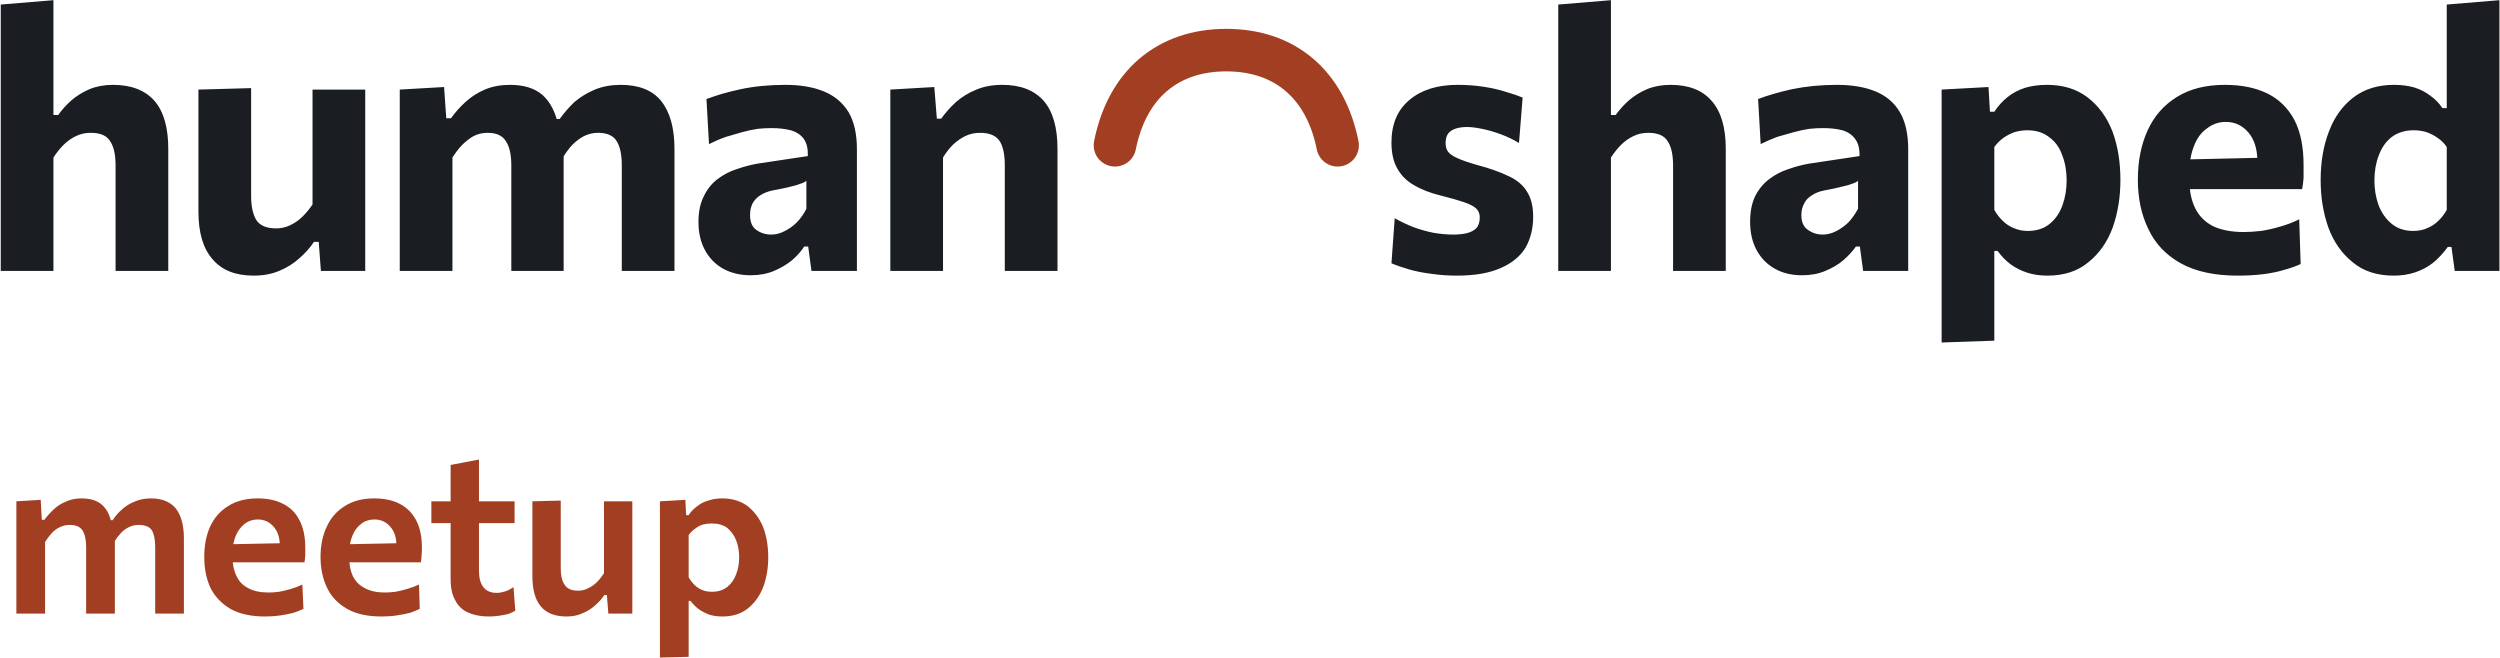
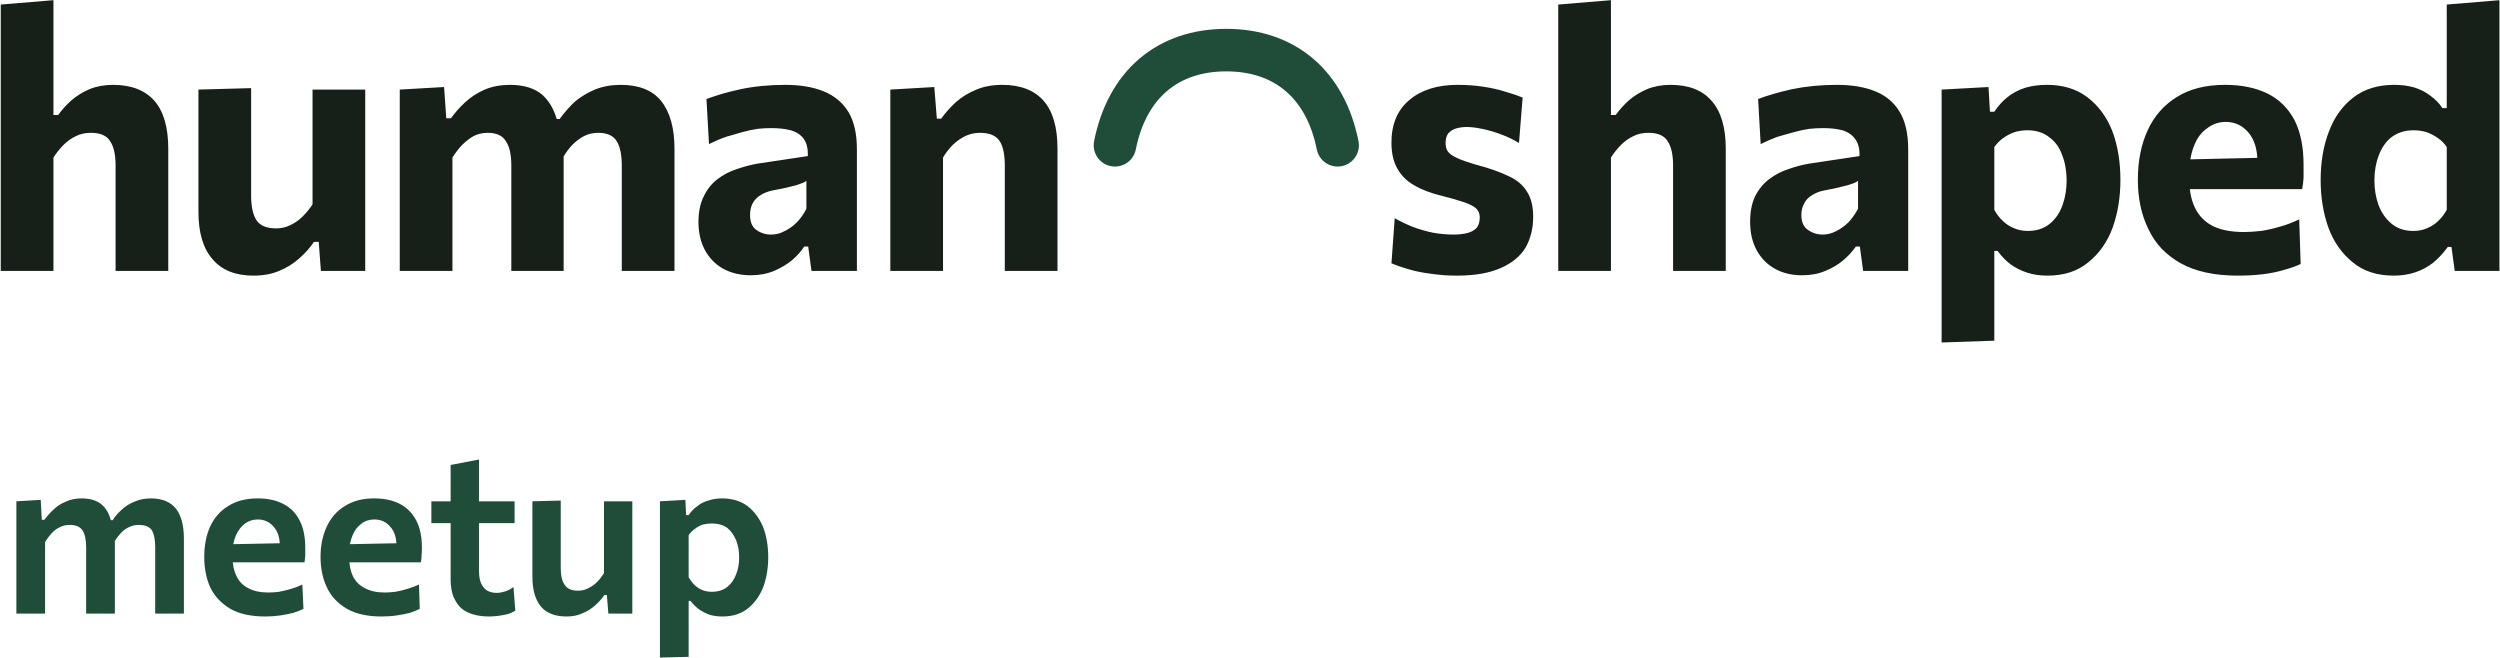
<svg xmlns="http://www.w3.org/2000/svg" width="688" height="181" viewBox="0 0 687.55 180.99" role="img" aria-label="Human-Shaped Meetup">
  <g transform="translate(-6.30 -25.45)">
-     <path fill="#1A1D21" d="M6.3 100Q6.3 94.6 6.3 89.6Q6.3 84.6 6.3 78.4V50.6Q6.3 44.5 6.3 38.6Q6.3 32.6 6.3 26.7L20.8 25.5Q20.8 31.3 20.8 37.5Q20.8 43.8 20.8 50.6V57.1H22.1Q23.6 55 25.7 53.1Q27.9 51.2 30.7 50Q33.6 48.8 37.2 48.8Q44.7 48.8 48.6 53.2Q52.4 57.6 52.4 66.4Q52.4 69.8 52.4 72.5Q52.4 75.3 52.4 78.4Q52.4 84.5 52.4 89.5Q52.4 94.6 52.4 100H37.9Q37.9 94.6 37.9 89.6Q37.9 84.7 37.9 79.2V71Q37.9 66.5 36.4 64.3Q35 62 31.1 62Q28.8 62 27 62.9Q25.1 63.8 23.6 65.3Q22.1 66.8 20.8 68.8V79.2Q20.8 84.8 20.8 89.7Q20.8 94.6 20.8 100ZM75.9 101.3Q68.4 101.3 64.6 96.8Q60.7 92.4 60.7 83.7Q60.7 80.3 60.7 77.8Q60.7 75.4 60.7 72.8Q60.7 67.8 60.7 64.1Q60.7 60.3 60.7 57Q60.7 53.7 60.7 50.1L75.2 49.7Q75.2 55 75.2 60.2Q75.2 65.4 75.2 71V79.3Q75.2 83.8 76.7 86.1Q78.2 88.3 82.1 88.3Q84.2 88.3 86 87.4Q87.9 86.5 89.4 85Q90.9 83.5 92.1 81.7V71Q92.1 65.4 92.1 60.4Q92.1 55.4 92.1 50.1H106.6Q106.6 55.4 106.6 60.6Q106.6 65.8 106.6 72.8V78.4Q106.6 84.6 106.6 89.6Q106.6 94.6 106.6 100H94.4L93.8 92H92.5Q90.9 94.4 88.5 96.5Q86.1 98.7 82.9 100Q79.8 101.3 75.9 101.3ZM116.1 100Q116.1 94.6 116.1 89.6Q116.1 84.6 116.1 78.4V73.4Q116.1 67.7 116.1 61.9Q116.1 56 116.1 50.1L128.3 49.4L128.9 58H130.2Q131.9 55.6 134.2 53.5Q136.5 51.4 139.5 50.1Q142.6 48.8 146.4 48.8Q152.2 48.8 155.4 51.6Q158.6 54.5 159.7 59.9L160.6 60.1Q160.9 61.5 161.1 63.1Q161.2 64.7 161.2 66.4Q161.2 69.8 161.2 72.5Q161.2 75.3 161.2 78.4Q161.2 84.5 161.2 89.5Q161.2 94.6 161.2 100H146.8Q146.8 94.6 146.8 89.6Q146.8 84.7 146.8 79.2V71Q146.8 66.5 145.3 64.3Q143.9 62 140.3 62Q138.2 62 136.4 62.9Q134.7 63.9 133.2 65.4Q131.8 66.9 130.6 68.8V79.2Q130.6 84.8 130.6 89.7Q130.6 94.6 130.6 100ZM177.2 100Q177.2 94.6 177.2 89.6Q177.2 84.7 177.2 79.2V71Q177.2 66.5 175.8 64.3Q174.4 62 170.7 62Q168.6 62 166.8 62.9Q165.1 63.8 163.6 65.3Q162.2 66.8 161 68.8L158.9 58.2H160.1Q161.9 55.7 164.2 53.5Q166.7 51.4 169.8 50.1Q173 48.8 176.9 48.8Q184.4 48.8 188 53.2Q191.7 57.8 191.7 66.4Q191.7 69.8 191.7 72.5Q191.7 75.3 191.7 78.4Q191.7 84.5 191.7 89.5Q191.7 94.6 191.7 100ZM212.7 101.2Q208.4 101.2 205.1 99.4Q201.9 97.6 200.1 94.3Q198.3 91 198.3 86.5Q198.3 82.3 199.8 79.4Q201.2 76.5 203.6 74.7Q206 72.9 208.8 72Q211.7 71 214.4 70.5L228.4 68.4Q228.5 65.4 227.3 63.7Q226.1 62 223.7 61.3Q221.4 60.7 218.3 60.7Q216.6 60.7 214.6 60.9Q212.6 61.2 210.4 61.8Q208.2 62.4 205.9 63.1Q203.6 63.9 201.2 65.1L200.5 52.7Q202.4 52 204.7 51.3Q207.1 50.6 209.9 50Q212.7 49.4 215.8 49.1Q218.9 48.8 222.2 48.8Q228.4 48.8 232.8 50.6Q237.2 52.4 239.6 56.3Q241.9 60.2 241.9 66.5Q241.9 69 241.9 72.5Q241.9 76 241.9 78.8V83.8Q241.9 87.5 241.9 91.5Q241.9 95.5 241.9 100H229.4L228.5 93.3H227.4Q226.1 95.3 224 97.1Q221.9 98.8 219.1 100Q216.2 101.2 212.7 101.2ZM218.3 90Q220.2 90 221.9 89.1Q223.8 88.2 225.3 86.7Q226.9 85.1 228 82.9V75.2Q227.4 75.7 226.4 76Q225.5 76.4 223.7 76.8Q221.8 77.3 218.5 77.9Q216.7 78.3 215.3 79.2Q214 80 213.2 81.4Q212.5 82.8 212.5 84.6Q212.5 87.5 214.2 88.7Q216 90 218.3 90ZM251.1 100Q251.1 94.6 251.1 89.6Q251.1 84.6 251.1 78.4V73.4Q251.1 67.7 251.1 61.9Q251.1 56 251.1 50.1L263.2 49.4L263.9 58.1H265.1Q266.8 55.7 269.2 53.5Q271.6 51.4 274.8 50.1Q277.9 48.8 281.9 48.8Q289.4 48.8 293.3 53.2Q297.1 57.6 297.1 66.4Q297.1 69.8 297.1 72.5Q297.1 75.3 297.1 78.4Q297.1 84.5 297.1 89.5Q297.1 94.6 297.1 100H282.6Q282.6 94.6 282.6 89.6Q282.6 84.7 282.6 79.2V71Q282.6 66.5 281.2 64.3Q279.7 62 275.8 62Q273.6 62 271.7 62.9Q269.9 63.8 268.3 65.3Q266.8 66.8 265.6 68.8V79.2Q265.6 84.8 265.6 89.7Q265.6 94.6 265.6 100ZM407 101.3Q403.4 101.3 400 100.8Q396.7 100.4 393.9 99.6Q391.1 98.8 389 97.9L389.9 85.5Q392.2 86.8 394.9 87.9Q397.6 88.9 400.5 89.5Q403.4 90 406.1 90Q408.1 90 409.8 89.6Q411.4 89.2 412.4 88.2Q413.3 87.2 413.3 85.2Q413.3 83.8 412.3 82.8Q411.3 81.9 409 81.1Q406.7 80.3 402.7 79.3Q398.2 78.2 395.2 76.4Q392.2 74.7 390.6 71.8Q389 69 389 64.7Q389 57.1 393.9 53Q398.8 48.8 407.2 48.8Q410.9 48.8 414.2 49.3Q417.6 49.8 420.4 50.7Q423.2 51.5 425.1 52.3L424.1 64.8Q421.8 63.4 419.1 62.4Q416.4 61.4 413.9 60.9Q411.4 60.4 409.8 60.4Q408.1 60.4 406.8 60.8Q405.4 61.2 404.6 62.2Q403.9 63.2 403.9 64.8Q403.9 66.2 404.5 67.1Q405.2 68.1 407 68.9Q408.9 69.8 412.4 70.8Q417.7 72.2 421.2 73.9Q424.7 75.5 426.3 78.2Q428 80.8 428 85.1Q428 89.9 425.9 93.6Q423.7 97.2 419.1 99.2Q414.4 101.3 407 101.3ZM434.9 100Q434.9 94.6 434.9 89.6Q434.9 84.6 434.9 78.4V50.6Q434.9 44.5 434.9 38.6Q434.9 32.6 434.9 26.7L449.4 25.5Q449.4 31.3 449.4 37.5Q449.4 43.8 449.4 50.6V57.1H450.7Q452.2 55 454.3 53.1Q456.5 51.2 459.3 50Q462.2 48.8 465.8 48.8Q473.3 48.8 477.1 53.2Q481 57.6 481 66.4Q481 69.8 481 72.5Q481 75.3 481 78.4Q481 84.5 481 89.5Q481 94.6 481 100H466.5Q466.5 94.6 466.5 89.6Q466.5 84.7 466.5 79.2V71Q466.5 66.5 465 64.3Q463.6 62 459.7 62Q457.4 62 455.6 62.9Q453.7 63.8 452.2 65.3Q450.7 66.8 449.4 68.8V79.2Q449.4 84.8 449.4 89.7Q449.4 94.6 449.4 100ZM502 101.2Q497.7 101.2 494.5 99.4Q491.3 97.6 489.5 94.3Q487.7 91 487.7 86.5Q487.7 82.3 489.1 79.4Q490.6 76.5 493 74.7Q495.4 72.9 498.2 72Q501 71 503.8 70.5L517.8 68.4Q517.9 65.4 516.6 63.7Q515.4 62 513.1 61.3Q510.8 60.7 507.7 60.7Q506 60.7 504 60.9Q502 61.2 499.8 61.8Q497.6 62.4 495.2 63.1Q493 63.9 490.6 65.1L489.9 52.7Q491.7 52 494.1 51.3Q496.5 50.6 499.2 50Q502.1 49.4 505.2 49.1Q508.3 48.8 511.6 48.8Q517.8 48.8 522.2 50.6Q526.6 52.4 528.9 56.3Q531.2 60.2 531.2 66.5Q531.2 69 531.2 72.5Q531.2 76 531.2 78.8V83.8Q531.2 87.5 531.2 91.5Q531.2 95.5 531.2 100H518.8L517.9 93.3H516.8Q515.4 95.3 513.3 97.1Q511.3 98.8 508.4 100Q505.6 101.2 502 101.2ZM507.7 90Q509.5 90 511.3 89.1Q513.1 88.2 514.7 86.7Q516.2 85.1 517.4 82.9V75.2Q516.8 75.7 515.8 76Q514.9 76.4 513 76.8Q511.2 77.3 507.9 77.9Q506 78.3 504.7 79.2Q503.3 80 502.6 81.4Q501.8 82.8 501.8 84.6Q501.8 87.5 503.6 88.7Q505.4 90 507.7 90ZM540.4 119.7Q540.4 114.2 540.4 109Q540.4 103.8 540.4 97.6V73.4Q540.4 67.7 540.4 61.9Q540.4 56 540.4 50.1L553.3 49.4L553.7 56.2H554.9Q556.4 53.9 558.5 52.2Q560.6 50.5 563.4 49.6Q566.1 48.8 569.4 48.8Q576 48.8 580.5 52.2Q585.1 55.7 587.4 61.6Q589.6 67.5 589.6 75Q589.6 82 587.5 88Q585.3 94 580.8 97.6Q576.4 101.3 569.5 101.3Q566.5 101.3 564 100.5Q561.5 99.7 559.4 98.2Q557.4 96.7 555.8 94.5H554.9V98.3Q554.9 104 554.9 108.9Q554.9 113.8 554.9 119.2ZM564.1 89Q567.8 89 570.2 87Q572.6 85 573.7 81.8Q574.8 78.7 574.8 75.1Q574.8 71.3 573.6 68.2Q572.5 65 570 63.2Q567.6 61.3 564 61.3Q562.2 61.3 560.5 61.8Q558.8 62.4 557.4 63.4Q556 64.4 554.9 65.9V83.2Q555.9 85 557.2 86.2Q558.5 87.5 560.2 88.2Q562 89 564.1 89ZM621.9 101.3Q612.3 101.3 606.2 97.9Q600.1 94.5 597.3 88.5Q594.4 82.6 594.4 74.9Q594.4 67.2 597.1 61.3Q599.8 55.4 605.2 52.1Q610.5 48.8 618.4 48.8Q625.2 48.8 630.1 51.2Q634.9 53.6 637.5 58.5Q640 63.4 640 70.8Q640 72.8 640 74.4Q639.9 76 639.6 77.5L627.1 72.7Q627.2 72 627.3 71.3Q627.3 70.6 627.3 70Q627.3 64.9 624.9 62Q622.4 59 618.6 59Q615.7 59 613.4 60.8Q611.1 62.4 609.9 65.5Q608.6 68.6 608.6 72.8V75.2Q608.6 79.6 610.2 82.8Q611.8 86 615.1 87.7Q618.5 89.3 623.6 89.3Q625.6 89.3 628.3 89Q630.9 88.6 633.6 87.8Q636.4 87 638.8 85.8L639.2 98.1Q637.3 99 634.7 99.7Q632.1 100.5 628.9 100.9Q625.7 101.3 621.9 101.3ZM600 77.5V69.5L631.1 68.8L639.6 71.4V77.5ZM664.8 101.3Q657.9 101.3 653.5 97.6Q649 94 646.8 88Q644.7 82 644.7 75Q644.7 67.5 647 61.6Q649.2 55.7 653.8 52.2Q658.3 48.8 664.9 48.8Q667.9 48.8 670.4 49.5Q673 50.3 674.9 51.8Q676.9 53.2 678.2 55.2H679.4V50.6Q679.4 44.5 679.4 38.6Q679.4 32.7 679.4 26.7L693.9 25.5Q693.9 31.3 693.9 37.6Q693.9 43.8 693.9 50.6V78.4Q693.9 84.6 693.9 89.6Q693.9 94.6 693.9 100H681.6L680.7 93.4H679.7Q677.8 96 675.6 97.8Q673.4 99.5 670.7 100.4Q668 101.3 664.8 101.3ZM670.2 89Q672.4 89 674.1 88.2Q675.8 87.5 677.1 86.2Q678.4 85 679.4 83.2V65.9Q678.4 64.4 676.9 63.4Q675.5 62.4 673.8 61.8Q672.1 61.3 670.3 61.3Q666.7 61.3 664.2 63.2Q661.9 65 660.7 68.2Q659.5 71.3 659.5 75.1Q659.5 78.7 660.6 81.8Q661.8 85 664.2 87Q666.6 89 670.2 89Z" />
-     <path fill="none" stroke="#A23F22" stroke-width="11.70" stroke-linecap="round" d="M312.91 65.43C316.25 48.71 327.39 39.24 343.55 39.24S370.85 48.71 374.19 65.43" />
-     <path fill="#A23F22" d="M10.6 194.3Q10.6 190.9 10.6 187.8Q10.6 184.7 10.6 180.8V177.7Q10.6 174.2 10.6 170.6Q10.6 167 10.6 163.4L17.3 163L17.6 168.5H18.3Q19.4 167 20.8 165.7Q22.2 164.3 24.2 163.5Q26.1 162.6 28.5 162.6Q32.2 162.6 34.2 164.4Q36.2 166.2 36.8 169.6L37.3 169.8Q37.5 170.6 37.6 171.6Q37.7 172.5 37.7 173.6Q37.7 175.6 37.7 177.3Q37.7 179 37.7 180.8Q37.7 184.6 37.7 187.8Q37.7 190.9 37.7 194.3H29.8Q29.8 190.9 29.8 187.8Q29.8 184.7 29.8 181.2V176Q29.8 173 28.8 171.4Q27.8 169.9 25.3 169.9Q23.8 169.9 22.6 170.5Q21.3 171.1 20.3 172.2Q19.3 173.3 18.5 174.6V181.2Q18.5 184.8 18.5 187.9Q18.5 190.9 18.5 194.3ZM48.8 194.3Q48.8 190.9 48.8 187.8Q48.8 184.7 48.8 181.2V176Q48.8 173 47.9 171.4Q46.9 169.9 44.3 169.9Q42.8 169.9 41.6 170.5Q40.3 171.1 39.3 172.2Q38.3 173.3 37.5 174.6L36.3 168.6H37.1Q38.1 167 39.6 165.7Q41.1 164.3 43.1 163.5Q45.1 162.6 47.6 162.6Q52.2 162.6 54.5 165.4Q56.7 168.3 56.7 173.6Q56.7 175.6 56.7 177.3Q56.7 179 56.7 180.8Q56.7 184.6 56.7 187.8Q56.7 190.9 56.7 194.3ZM79.1 195.1Q73.2 195.1 69.5 193Q65.8 190.8 64 187.2Q62.3 183.5 62.3 178.7Q62.3 174 63.9 170.4Q65.6 166.7 68.9 164.7Q72.2 162.6 77 162.6Q81.1 162.6 84 164.1Q87 165.6 88.5 168.6Q90.1 171.6 90.1 176.2Q90.1 177.4 90.1 178.3Q90 179.3 89.9 180.2L83 177.5Q83.1 177 83.1 176.6Q83.1 176.1 83.1 175.7Q83.1 172.3 81.4 170.4Q79.7 168.4 77 168.4Q75 168.4 73.4 169.6Q71.9 170.8 71 172.8Q70.1 174.9 70.1 177.6V178.9Q70.1 181.9 71.2 184Q72.2 186.2 74.4 187.3Q76.6 188.5 80 188.5Q81.3 188.5 82.9 188.3Q84.5 188 86.2 187.5Q87.9 187 89.3 186.3L89.6 193Q88.4 193.6 86.8 194.1Q85.2 194.5 83.3 194.8Q81.3 195.1 79.1 195.1ZM65.4 180.2V175.3L85.2 174.9L89.9 176.7V180.2ZM111.1 195.1Q105.3 195.1 101.6 193Q97.8 190.8 96.1 187.2Q94.3 183.5 94.3 178.7Q94.3 174 96 170.4Q97.7 166.7 101 164.7Q104.3 162.6 109 162.6Q113.2 162.6 116.1 164.1Q119 165.6 120.6 168.6Q122.2 171.6 122.2 176.2Q122.2 177.4 122.1 178.3Q122.1 179.3 121.9 180.2L115.1 177.5Q115.1 177 115.2 176.6Q115.2 176.1 115.2 175.7Q115.2 172.3 113.5 170.4Q111.8 168.4 109.1 168.4Q107 168.4 105.5 169.6Q103.9 170.8 103.1 172.8Q102.2 174.9 102.2 177.6V178.9Q102.2 181.9 103.2 184Q104.3 186.2 106.5 187.3Q108.7 188.5 112 188.5Q113.3 188.5 114.9 188.3Q116.6 188 118.2 187.5Q119.9 187 121.4 186.3L121.6 193Q120.4 193.6 118.9 194.1Q117.3 194.5 115.3 194.8Q113.4 195.1 111.1 195.1ZM97.4 180.2V175.3L117.3 174.9L121.9 176.7V180.2ZM140.6 195.1Q137.3 195.1 134.9 194Q132.6 193 131.4 190.7Q130.1 188.5 130.1 184.8Q130.1 182.6 130.1 180.3Q130.1 178 130.1 175.6Q130.1 173.2 130.1 170.7Q130.1 168.2 130.1 165.5Q130.1 162.1 130.1 159.2Q130.1 156.4 130.1 153.4L137.9 151.9Q137.9 154.3 137.9 156.4Q137.9 158.5 137.9 160.7Q137.9 162.8 137.9 165.5V182.5Q137.9 185.5 139.1 187Q140.3 188.6 142.8 188.6Q143.8 188.6 145.1 188.2Q146.3 187.8 147.4 187L147.9 193.5Q147.1 194 146 194.4Q144.8 194.7 143.4 194.9Q142 195.1 140.6 195.1ZM124.8 169.4V163.4H147.7V169.4Q144.7 169.4 141.7 169.4Q138.7 169.4 135.9 169.4H132.4ZM162 195.1Q157.2 195.1 154.9 192.3Q152.6 189.5 152.6 184.1Q152.6 182 152.6 180.5Q152.6 179 152.6 177.4Q152.6 174.5 152.6 172.1Q152.6 169.8 152.6 167.7Q152.6 165.6 152.6 163.4L160.4 163.2Q160.4 166.5 160.4 169.7Q160.4 173 160.4 176.5V181.8Q160.4 184.9 161.5 186.4Q162.5 188 165.2 188Q166.7 188 168 187.3Q169.3 186.7 170.4 185.6Q171.4 184.6 172.3 183.2V176.5Q172.3 173 172.3 169.8Q172.3 166.7 172.3 163.4H180.1Q180.1 166.7 180.1 170Q180.1 173.2 180.1 177.4V180.8Q180.1 184.7 180.1 187.8Q180.1 190.9 180.1 194.3H173.5L173.1 189.2H172.4Q171.4 190.7 169.9 192Q168.4 193.4 166.4 194.2Q164.5 195.1 162 195.1ZM187.7 206.4Q187.7 203.1 187.7 199.8Q187.7 196.6 187.7 192.7V177.7Q187.7 174.2 187.7 170.6Q187.7 167 187.7 163.4L194.7 163L194.9 167.2H195.6Q196.5 165.8 197.9 164.8Q199.2 163.7 201 163.2Q202.7 162.6 204.8 162.6Q208.9 162.6 211.8 164.7Q214.6 166.9 216.1 170.5Q217.5 174.2 217.5 178.8Q217.5 183.1 216.2 186.8Q214.8 190.5 212 192.8Q209.2 195.1 204.9 195.1Q202.9 195.1 201.3 194.6Q199.7 194 198.4 193.1Q197.1 192.1 196.1 190.8H195.6V193.1Q195.6 196.7 195.6 199.8Q195.6 202.8 195.6 206.2ZM202 188.3Q204.6 188.3 206.3 186.9Q207.9 185.6 208.7 183.4Q209.5 181.3 209.5 178.9Q209.5 176.3 208.7 174.2Q207.8 172 206.2 170.7Q204.5 169.5 202 169.5Q200.7 169.5 199.5 169.8Q198.3 170.2 197.3 171Q196.3 171.7 195.6 172.7V184.3Q196.3 185.5 197.2 186.4Q198.1 187.3 199.3 187.8Q200.5 188.3 202 188.3Z" />
+     <path fill="#162019" d="M6.3 100Q6.3 94.6 6.3 89.6Q6.3 84.6 6.3 78.4V50.6Q6.3 44.5 6.3 38.6Q6.3 32.6 6.3 26.7L20.8 25.5Q20.8 31.3 20.8 37.5Q20.8 43.8 20.8 50.6V57.1H22.1Q23.6 55 25.7 53.1Q27.9 51.2 30.7 50Q33.6 48.8 37.2 48.8Q44.7 48.8 48.6 53.2Q52.4 57.6 52.4 66.4Q52.4 69.8 52.4 72.5Q52.4 75.3 52.4 78.4Q52.4 84.5 52.4 89.5Q52.4 94.6 52.4 100H37.9Q37.9 94.6 37.9 89.6Q37.9 84.7 37.9 79.2V71Q37.9 66.5 36.4 64.3Q35 62 31.1 62Q28.8 62 27 62.9Q25.1 63.8 23.6 65.3Q22.1 66.8 20.8 68.8V79.2Q20.8 84.8 20.8 89.7Q20.8 94.6 20.8 100ZM75.9 101.3Q68.4 101.3 64.6 96.8Q60.7 92.4 60.7 83.7Q60.7 80.3 60.7 77.8Q60.7 75.4 60.7 72.8Q60.7 67.8 60.7 64.1Q60.7 60.3 60.7 57Q60.7 53.7 60.7 50.1L75.2 49.7Q75.2 55 75.2 60.2Q75.2 65.4 75.2 71V79.3Q75.2 83.8 76.7 86.1Q78.2 88.3 82.1 88.3Q84.2 88.3 86 87.4Q87.9 86.5 89.4 85Q90.9 83.5 92.1 81.7V71Q92.1 65.4 92.1 60.4Q92.1 55.4 92.1 50.1H106.6Q106.6 55.4 106.6 60.6Q106.6 65.8 106.6 72.8V78.4Q106.6 84.6 106.6 89.6Q106.6 94.6 106.6 100H94.4L93.8 92H92.5Q90.9 94.4 88.5 96.5Q86.1 98.7 82.9 100Q79.8 101.3 75.9 101.3ZM116.1 100Q116.1 94.6 116.1 89.6Q116.1 84.6 116.1 78.4V73.4Q116.1 67.7 116.1 61.9Q116.1 56 116.1 50.1L128.3 49.4L128.9 58H130.2Q131.9 55.6 134.2 53.5Q136.5 51.4 139.5 50.1Q142.6 48.8 146.4 48.8Q152.2 48.8 155.4 51.6Q158.6 54.5 159.7 59.9L160.6 60.1Q160.9 61.5 161.1 63.1Q161.2 64.7 161.2 66.4Q161.2 69.8 161.2 72.5Q161.2 75.3 161.2 78.4Q161.2 84.5 161.2 89.5Q161.2 94.6 161.2 100H146.8Q146.8 94.6 146.8 89.6Q146.8 84.7 146.8 79.2V71Q146.8 66.5 145.3 64.3Q143.9 62 140.3 62Q138.2 62 136.4 62.9Q134.7 63.9 133.2 65.4Q131.8 66.9 130.6 68.8V79.2Q130.6 84.8 130.6 89.7Q130.6 94.6 130.6 100ZM177.2 100Q177.2 94.6 177.2 89.6Q177.2 84.7 177.2 79.2V71Q177.2 66.5 175.8 64.3Q174.4 62 170.7 62Q168.6 62 166.8 62.9Q165.1 63.8 163.6 65.3Q162.2 66.8 161 68.8L158.9 58.2H160.1Q161.9 55.7 164.2 53.5Q166.7 51.4 169.8 50.1Q173 48.8 176.9 48.8Q184.4 48.8 188 53.2Q191.7 57.8 191.7 66.4Q191.7 69.8 191.7 72.5Q191.7 75.3 191.7 78.4Q191.7 84.5 191.7 89.5Q191.7 94.6 191.7 100ZM212.7 101.2Q208.4 101.2 205.1 99.4Q201.9 97.6 200.1 94.3Q198.3 91 198.3 86.5Q198.3 82.3 199.8 79.4Q201.2 76.5 203.6 74.7Q206 72.9 208.8 72Q211.7 71 214.4 70.5L228.4 68.4Q228.5 65.4 227.3 63.7Q226.1 62 223.7 61.3Q221.4 60.7 218.3 60.7Q216.6 60.7 214.6 60.9Q212.6 61.2 210.4 61.8Q208.2 62.4 205.9 63.1Q203.6 63.9 201.2 65.1L200.5 52.7Q202.4 52 204.7 51.3Q207.1 50.6 209.9 50Q212.7 49.4 215.8 49.1Q218.9 48.8 222.2 48.8Q228.4 48.8 232.8 50.6Q237.2 52.4 239.6 56.3Q241.9 60.2 241.9 66.5Q241.9 69 241.9 72.5Q241.9 76 241.9 78.8V83.8Q241.9 87.5 241.9 91.5Q241.9 95.5 241.9 100H229.4L228.5 93.3H227.4Q226.1 95.3 224 97.1Q221.9 98.8 219.1 100Q216.2 101.2 212.7 101.2ZM218.3 90Q220.2 90 221.9 89.1Q223.8 88.2 225.3 86.7Q226.9 85.1 228 82.9V75.2Q227.4 75.7 226.4 76Q225.5 76.4 223.7 76.8Q221.8 77.3 218.5 77.9Q216.7 78.3 215.3 79.2Q214 80 213.2 81.4Q212.5 82.8 212.5 84.6Q212.5 87.5 214.2 88.7Q216 90 218.3 90ZM251.1 100Q251.1 94.6 251.1 89.6Q251.1 84.6 251.1 78.4V73.4Q251.1 67.7 251.1 61.9Q251.1 56 251.1 50.1L263.2 49.4L263.9 58.1H265.1Q266.8 55.7 269.2 53.5Q271.6 51.4 274.8 50.1Q277.9 48.8 281.9 48.8Q289.4 48.8 293.3 53.2Q297.1 57.6 297.1 66.4Q297.1 69.8 297.1 72.5Q297.1 75.3 297.1 78.4Q297.1 84.5 297.1 89.5Q297.1 94.6 297.1 100H282.6Q282.6 94.6 282.6 89.6Q282.6 84.7 282.6 79.2V71Q282.6 66.5 281.2 64.3Q279.7 62 275.8 62Q273.6 62 271.7 62.9Q269.9 63.8 268.3 65.3Q266.8 66.8 265.6 68.8V79.2Q265.6 84.8 265.6 89.7Q265.6 94.6 265.6 100ZM407 101.3Q403.4 101.3 400 100.8Q396.7 100.4 393.9 99.6Q391.1 98.8 389 97.9L389.9 85.5Q392.2 86.8 394.9 87.9Q397.6 88.9 400.5 89.5Q403.4 90 406.1 90Q408.1 90 409.8 89.6Q411.4 89.2 412.4 88.2Q413.3 87.2 413.3 85.2Q413.3 83.8 412.3 82.8Q411.3 81.9 409 81.1Q406.7 80.3 402.7 79.3Q398.2 78.2 395.2 76.4Q392.2 74.7 390.6 71.8Q389 69 389 64.7Q389 57.1 393.9 53Q398.8 48.8 407.2 48.8Q410.9 48.8 414.2 49.3Q417.6 49.8 420.4 50.7Q423.2 51.5 425.1 52.3L424.1 64.8Q421.8 63.4 419.1 62.4Q416.4 61.4 413.9 60.9Q411.4 60.4 409.8 60.4Q408.1 60.4 406.8 60.8Q405.4 61.2 404.6 62.2Q403.9 63.2 403.9 64.8Q403.9 66.2 404.5 67.1Q405.2 68.1 407 68.9Q408.9 69.8 412.4 70.8Q417.7 72.2 421.2 73.9Q424.7 75.5 426.3 78.2Q428 80.8 428 85.1Q428 89.9 425.9 93.6Q423.7 97.2 419.1 99.2Q414.4 101.3 407 101.3ZM434.9 100Q434.9 94.6 434.9 89.6Q434.9 84.6 434.9 78.4V50.6Q434.9 44.5 434.9 38.6Q434.9 32.6 434.9 26.7L449.4 25.5Q449.4 31.3 449.4 37.5Q449.4 43.8 449.4 50.6V57.1H450.7Q452.2 55 454.3 53.1Q456.5 51.2 459.3 50Q462.2 48.8 465.8 48.8Q473.3 48.8 477.1 53.2Q481 57.6 481 66.4Q481 69.8 481 72.5Q481 75.3 481 78.4Q481 84.5 481 89.5Q481 94.6 481 100H466.5Q466.5 94.6 466.5 89.6Q466.5 84.7 466.5 79.2V71Q466.5 66.5 465 64.3Q463.6 62 459.7 62Q457.4 62 455.6 62.9Q453.7 63.8 452.2 65.3Q450.7 66.8 449.4 68.8V79.2Q449.4 84.8 449.4 89.7Q449.4 94.6 449.4 100ZM502 101.2Q497.7 101.2 494.5 99.4Q491.3 97.6 489.5 94.3Q487.7 91 487.7 86.5Q487.7 82.3 489.1 79.4Q490.6 76.5 493 74.7Q495.4 72.9 498.2 72Q501 71 503.8 70.5L517.8 68.4Q517.9 65.4 516.6 63.7Q515.4 62 513.1 61.3Q510.8 60.7 507.7 60.7Q506 60.7 504 60.9Q502 61.2 499.8 61.8Q497.6 62.4 495.2 63.1Q493 63.9 490.6 65.1L489.9 52.7Q491.7 52 494.1 51.3Q496.5 50.6 499.2 50Q502.1 49.4 505.2 49.1Q508.3 48.8 511.6 48.8Q517.8 48.8 522.2 50.6Q526.6 52.4 528.9 56.3Q531.2 60.2 531.2 66.5Q531.2 69 531.2 72.5Q531.2 76 531.2 78.8V83.8Q531.2 87.5 531.2 91.5Q531.2 95.5 531.2 100H518.8L517.9 93.3H516.8Q515.4 95.3 513.3 97.1Q511.3 98.8 508.4 100Q505.6 101.2 502 101.2ZM507.7 90Q509.5 90 511.3 89.1Q513.1 88.2 514.7 86.7Q516.2 85.1 517.4 82.9V75.2Q516.8 75.7 515.8 76Q514.9 76.4 513 76.8Q511.2 77.3 507.9 77.9Q506 78.3 504.7 79.2Q503.3 80 502.6 81.4Q501.8 82.8 501.8 84.6Q501.8 87.5 503.6 88.7Q505.4 90 507.7 90ZM540.4 119.7Q540.4 114.2 540.4 109Q540.4 103.8 540.4 97.6V73.4Q540.4 67.7 540.4 61.9Q540.4 56 540.4 50.1L553.3 49.4L553.7 56.2H554.9Q556.4 53.9 558.5 52.2Q560.6 50.5 563.4 49.6Q566.1 48.8 569.4 48.8Q576 48.8 580.5 52.2Q585.1 55.7 587.4 61.6Q589.6 67.5 589.6 75Q589.6 82 587.5 88Q585.3 94 580.8 97.6Q576.4 101.3 569.5 101.3Q566.5 101.3 564 100.5Q561.5 99.7 559.4 98.2Q557.4 96.7 555.8 94.5H554.9V98.3Q554.9 104 554.9 108.9Q554.9 113.8 554.9 119.2ZM564.1 89Q567.8 89 570.2 87Q572.6 85 573.7 81.8Q574.8 78.7 574.8 75.1Q574.8 71.3 573.6 68.2Q572.5 65 570 63.2Q567.6 61.3 564 61.3Q562.2 61.3 560.5 61.8Q558.8 62.4 557.4 63.4Q556 64.4 554.9 65.9V83.2Q555.9 85 557.2 86.2Q558.5 87.5 560.2 88.2Q562 89 564.1 89ZM621.9 101.3Q612.3 101.3 606.2 97.9Q600.1 94.5 597.3 88.5Q594.4 82.6 594.4 74.9Q594.4 67.2 597.1 61.3Q599.8 55.4 605.2 52.1Q610.5 48.8 618.4 48.8Q625.2 48.8 630.1 51.2Q634.9 53.6 637.5 58.5Q640 63.4 640 70.8Q640 72.8 640 74.4Q639.9 76 639.6 77.5L627.1 72.7Q627.2 72 627.3 71.3Q627.3 70.6 627.3 70Q627.3 64.9 624.9 62Q622.4 59 618.6 59Q615.7 59 613.4 60.8Q611.1 62.4 609.9 65.5Q608.6 68.6 608.6 72.8V75.2Q608.6 79.6 610.2 82.8Q611.8 86 615.1 87.7Q618.5 89.3 623.6 89.3Q625.6 89.3 628.3 89Q630.9 88.6 633.6 87.8Q636.4 87 638.8 85.8L639.2 98.1Q637.3 99 634.7 99.7Q632.1 100.5 628.9 100.9Q625.7 101.3 621.9 101.3ZM600 77.5V69.5L631.1 68.8L639.6 71.4V77.5ZM664.8 101.3Q657.9 101.3 653.5 97.6Q649 94 646.8 88Q644.7 82 644.7 75Q644.7 67.5 647 61.6Q649.2 55.7 653.8 52.2Q658.3 48.8 664.9 48.8Q667.9 48.8 670.4 49.5Q673 50.3 674.9 51.8Q676.9 53.2 678.2 55.2H679.4V50.6Q679.4 44.5 679.4 38.6Q679.4 32.7 679.4 26.7L693.9 25.5Q693.9 31.3 693.9 37.6Q693.9 43.8 693.9 50.6V78.4Q693.9 84.6 693.9 89.6Q693.9 94.6 693.9 100H681.6L680.7 93.4H679.7Q677.8 96 675.6 97.8Q673.4 99.5 670.7 100.4Q668 101.3 664.8 101.3ZM670.2 89Q672.4 89 674.1 88.2Q675.8 87.5 677.1 86.2Q678.4 85 679.4 83.2V65.9Q678.4 64.4 676.9 63.4Q675.5 62.4 673.8 61.8Q672.1 61.3 670.3 61.3Q666.7 61.3 664.2 63.2Q661.9 65 660.7 68.2Q659.5 71.3 659.5 75.1Q659.5 78.7 660.6 81.8Q661.8 85 664.2 87Q666.6 89 670.2 89Z" />
+     <path fill="none" stroke="#1F4D3A" stroke-width="11.70" stroke-linecap="round" d="M312.91 65.43C316.25 48.71 327.39 39.24 343.55 39.24S370.85 48.71 374.19 65.43" />
+     <path fill="#1F4D3A" d="M10.6 194.3Q10.6 190.9 10.6 187.8Q10.6 184.7 10.6 180.8V177.7Q10.6 174.2 10.6 170.6Q10.6 167 10.6 163.4L17.3 163L17.6 168.5H18.3Q19.4 167 20.8 165.7Q22.2 164.3 24.2 163.5Q26.1 162.6 28.5 162.6Q32.2 162.6 34.2 164.4Q36.2 166.2 36.8 169.6L37.3 169.8Q37.5 170.6 37.6 171.6Q37.7 172.5 37.7 173.6Q37.7 175.6 37.7 177.3Q37.7 179 37.7 180.8Q37.7 184.6 37.7 187.8Q37.7 190.9 37.7 194.3H29.8Q29.8 190.9 29.8 187.8Q29.8 184.7 29.8 181.2V176Q29.8 173 28.8 171.4Q27.8 169.9 25.3 169.9Q23.8 169.9 22.6 170.5Q21.3 171.1 20.3 172.2Q19.3 173.3 18.5 174.6V181.2Q18.5 184.8 18.5 187.9Q18.5 190.9 18.5 194.3ZM48.8 194.3Q48.8 190.9 48.8 187.8Q48.8 184.7 48.8 181.2V176Q48.8 173 47.9 171.4Q46.9 169.9 44.3 169.9Q42.8 169.9 41.6 170.5Q40.3 171.1 39.3 172.2Q38.3 173.3 37.5 174.6L36.3 168.6H37.1Q38.1 167 39.6 165.7Q41.1 164.3 43.1 163.5Q45.1 162.6 47.6 162.6Q52.2 162.6 54.5 165.4Q56.7 168.3 56.7 173.6Q56.7 175.6 56.7 177.3Q56.7 179 56.7 180.8Q56.7 184.6 56.7 187.8Q56.7 190.9 56.7 194.3ZM79.1 195.1Q73.2 195.1 69.5 193Q65.8 190.8 64 187.2Q62.3 183.5 62.3 178.7Q62.3 174 63.9 170.4Q65.6 166.7 68.9 164.7Q72.2 162.6 77 162.6Q81.1 162.6 84 164.1Q87 165.6 88.5 168.6Q90.1 171.6 90.1 176.2Q90.1 177.4 90.1 178.3Q90 179.3 89.9 180.2L83 177.5Q83.1 177 83.1 176.6Q83.1 176.1 83.1 175.7Q83.1 172.3 81.4 170.4Q79.7 168.4 77 168.4Q75 168.4 73.4 169.6Q71.9 170.8 71 172.8Q70.1 174.9 70.1 177.6V178.9Q70.1 181.9 71.2 184Q72.2 186.2 74.4 187.3Q76.6 188.5 80 188.5Q81.3 188.5 82.9 188.3Q84.5 188 86.2 187.5Q87.9 187 89.3 186.3L89.6 193Q88.4 193.6 86.8 194.1Q85.2 194.5 83.3 194.8Q81.3 195.1 79.1 195.1ZM65.4 180.2V175.3L85.2 174.9L89.9 176.7V180.2ZM111.1 195.1Q105.3 195.1 101.6 193Q97.8 190.8 96.1 187.2Q94.3 183.5 94.3 178.7Q94.3 174 96 170.4Q97.7 166.7 101 164.7Q104.3 162.6 109 162.6Q113.2 162.6 116.1 164.1Q119 165.6 120.6 168.6Q122.2 171.6 122.2 176.2Q122.2 177.4 122.1 178.3Q122.1 179.3 121.9 180.2L115.1 177.5Q115.1 177 115.2 176.6Q115.2 176.1 115.2 175.7Q115.2 172.3 113.5 170.4Q111.8 168.4 109.1 168.4Q107 168.4 105.5 169.6Q103.9 170.8 103.1 172.8Q102.2 174.9 102.2 177.6V178.9Q102.2 181.9 103.2 184Q104.3 186.2 106.5 187.3Q108.7 188.5 112 188.5Q113.3 188.5 114.9 188.3Q116.6 188 118.2 187.5Q119.9 187 121.4 186.3L121.6 193Q120.4 193.6 118.9 194.1Q117.3 194.5 115.3 194.8Q113.4 195.1 111.1 195.1ZM97.4 180.2V175.3L117.3 174.9L121.9 176.7V180.2ZM140.6 195.1Q137.3 195.1 134.9 194Q132.6 193 131.4 190.7Q130.1 188.5 130.1 184.8Q130.1 182.6 130.1 180.3Q130.1 178 130.1 175.6Q130.1 173.2 130.1 170.7Q130.1 168.2 130.1 165.5Q130.1 162.1 130.1 159.2Q130.1 156.4 130.1 153.4L137.9 151.9Q137.9 154.3 137.9 156.4Q137.9 158.5 137.9 160.7Q137.9 162.8 137.9 165.5V182.5Q137.9 185.5 139.1 187Q140.3 188.6 142.8 188.6Q143.8 188.6 145.1 188.2Q146.3 187.8 147.4 187L147.9 193.5Q147.1 194 146 194.4Q144.8 194.7 143.4 194.9Q142 195.1 140.6 195.1ZM124.8 169.4V163.4H147.7V169.4Q144.7 169.4 141.7 169.4Q138.7 169.4 135.9 169.4H132.4ZM162 195.1Q157.2 195.1 154.9 192.3Q152.6 189.5 152.6 184.1Q152.6 182 152.6 180.5Q152.6 179 152.6 177.4Q152.6 174.5 152.6 172.1Q152.6 169.8 152.6 167.7Q152.6 165.6 152.6 163.4L160.4 163.2Q160.4 166.5 160.4 169.7Q160.4 173 160.4 176.5V181.8Q160.4 184.9 161.5 186.4Q162.5 188 165.2 188Q166.7 188 168 187.3Q169.3 186.7 170.4 185.6Q171.4 184.6 172.3 183.2V176.5Q172.3 173 172.3 169.8Q172.3 166.7 172.3 163.4H180.1Q180.1 166.7 180.1 170Q180.1 173.2 180.1 177.4V180.8Q180.1 184.7 180.1 187.8Q180.1 190.9 180.1 194.3H173.5L173.1 189.2H172.4Q171.4 190.7 169.9 192Q168.4 193.4 166.4 194.2Q164.5 195.1 162 195.1ZM187.7 206.4Q187.7 203.1 187.7 199.8Q187.7 196.6 187.7 192.7V177.7Q187.7 174.2 187.7 170.6Q187.7 167 187.7 163.4L194.7 163L194.9 167.2H195.6Q196.5 165.8 197.9 164.8Q199.2 163.7 201 163.2Q202.7 162.6 204.8 162.6Q208.9 162.6 211.8 164.7Q214.6 166.9 216.1 170.5Q217.5 174.2 217.5 178.8Q217.5 183.1 216.2 186.8Q214.8 190.5 212 192.8Q209.2 195.1 204.9 195.1Q202.9 195.1 201.3 194.6Q199.7 194 198.4 193.1Q197.1 192.1 196.1 190.8H195.6V193.1Q195.6 196.7 195.6 199.8Q195.6 202.8 195.6 206.2ZM202 188.3Q204.6 188.3 206.3 186.9Q207.9 185.6 208.7 183.4Q209.5 181.3 209.5 178.9Q209.5 176.3 208.7 174.2Q207.8 172 206.2 170.7Q204.5 169.5 202 169.5Q200.7 169.5 199.5 169.8Q198.3 170.2 197.3 171Q196.3 171.7 195.6 172.7V184.3Q196.3 185.5 197.2 186.4Q198.1 187.3 199.3 187.8Q200.5 188.3 202 188.3Z" />
  </g>
</svg>
